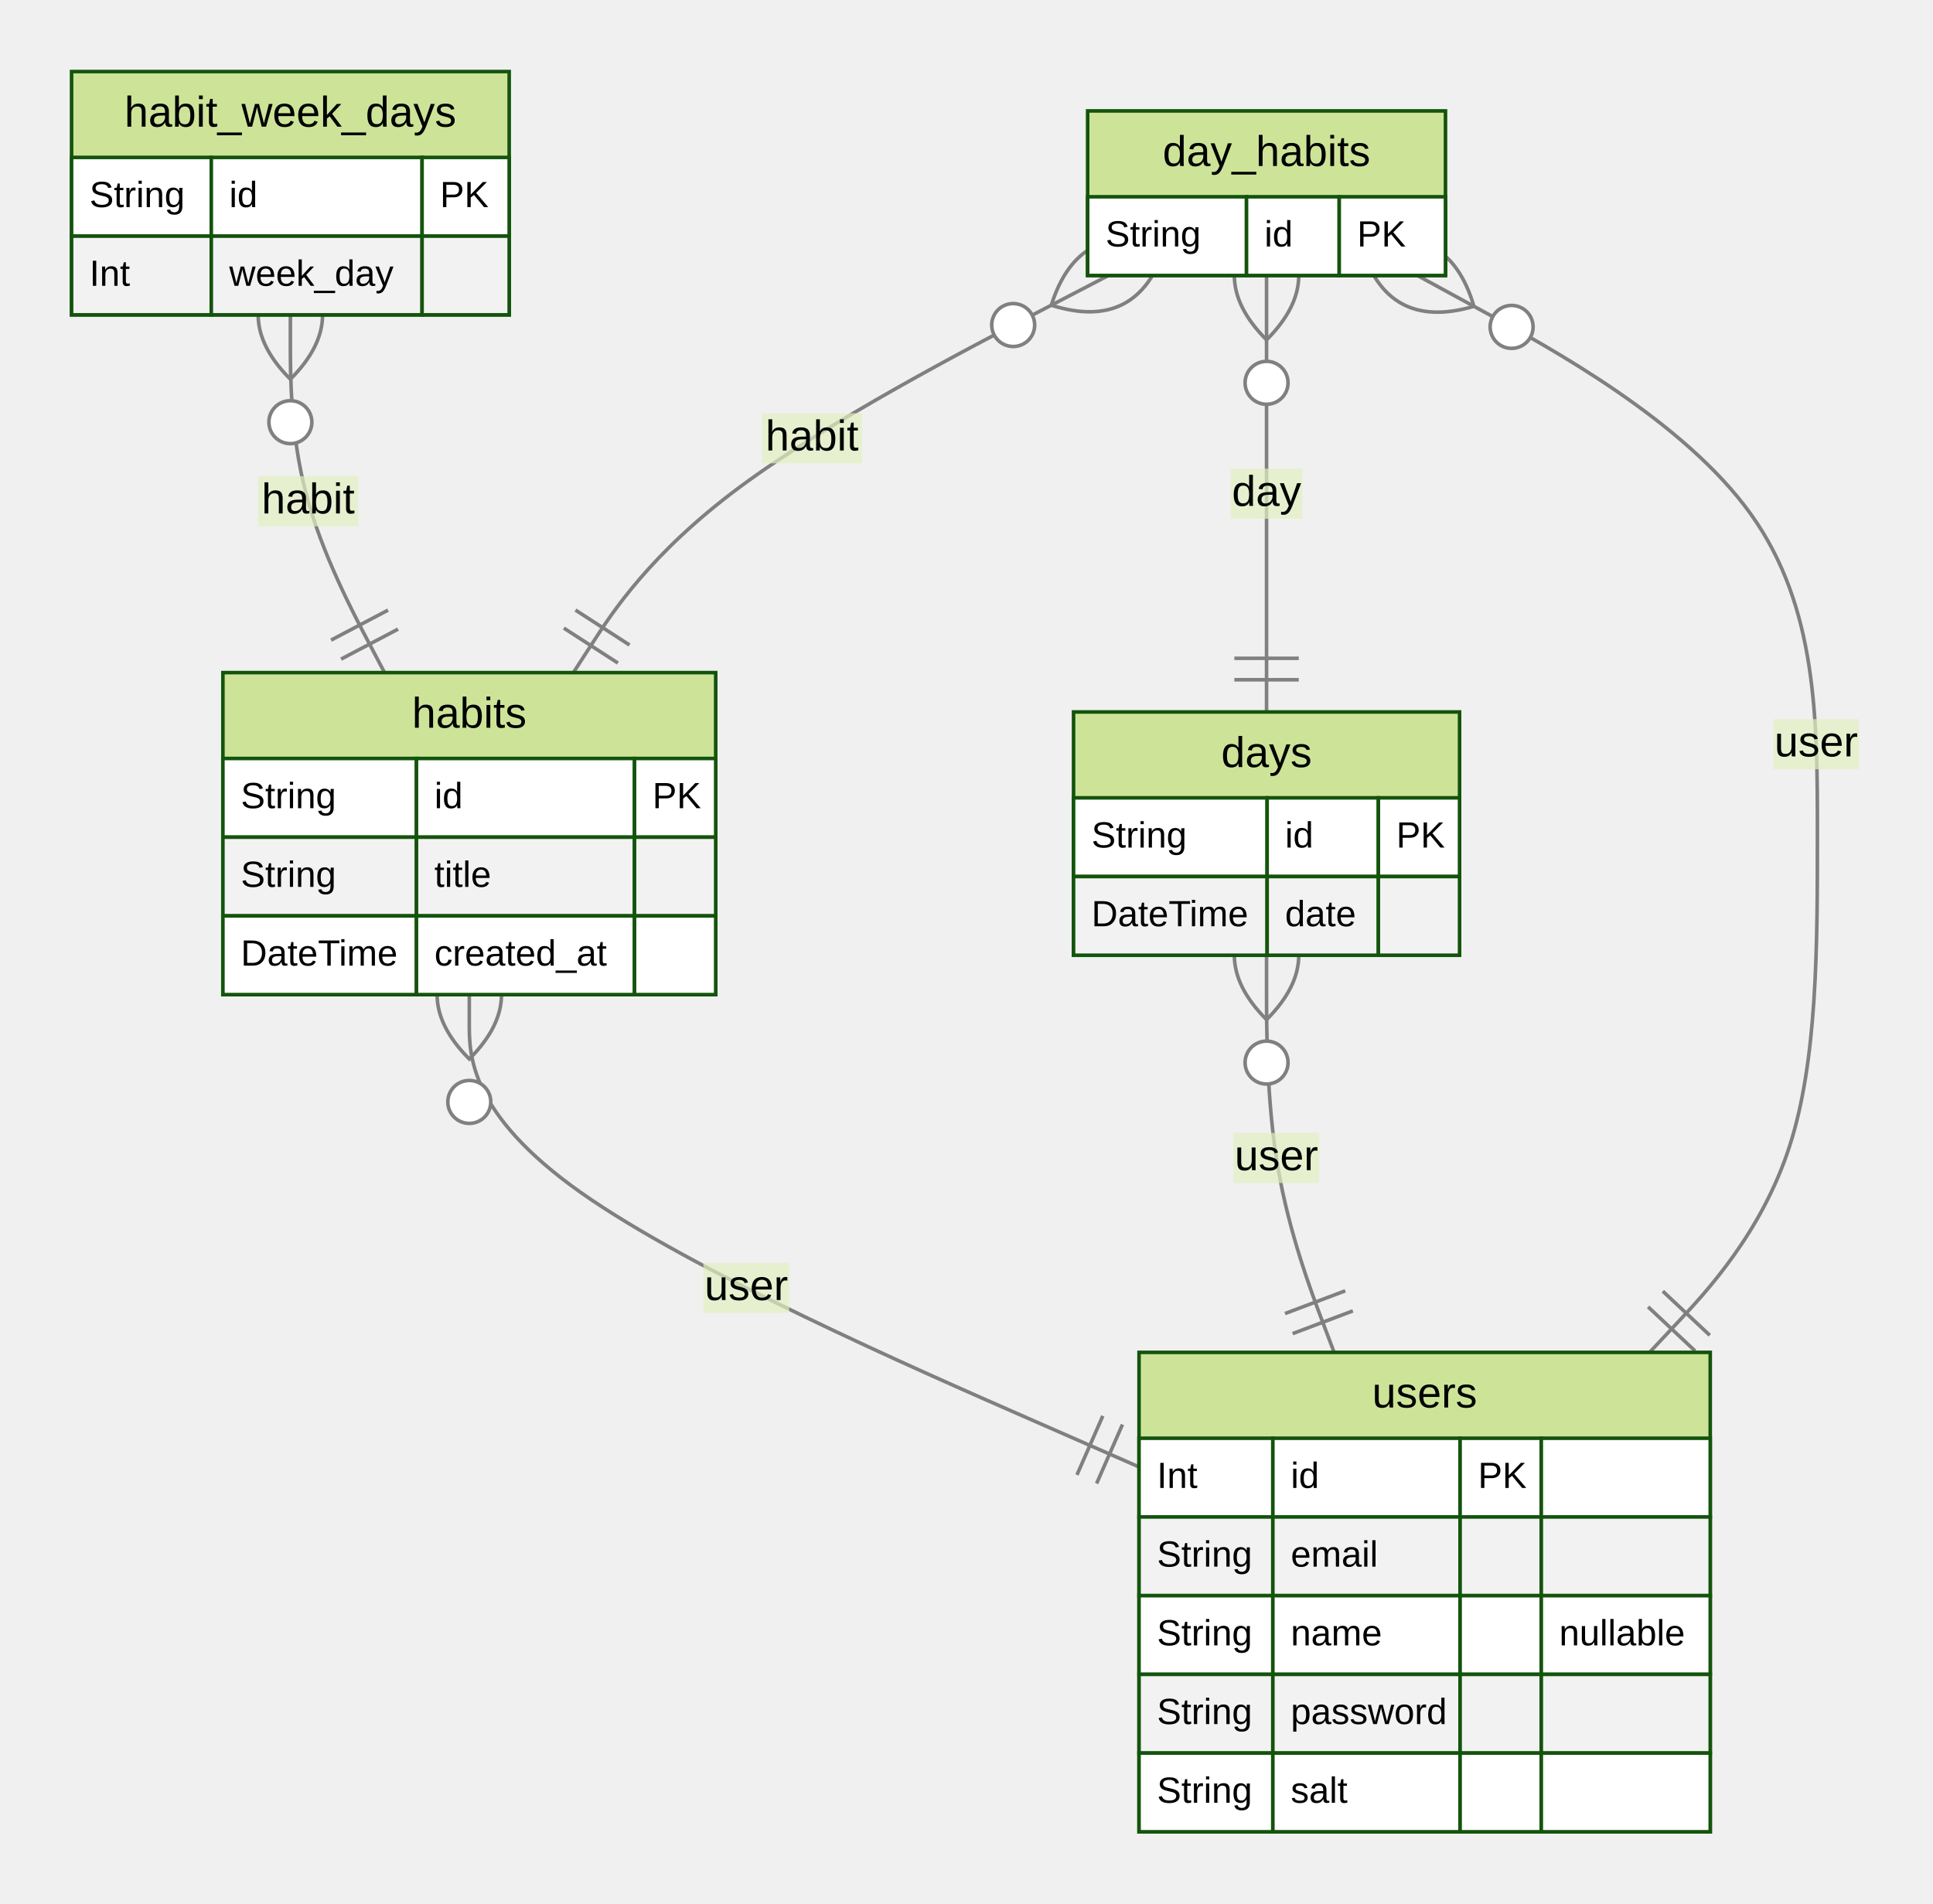
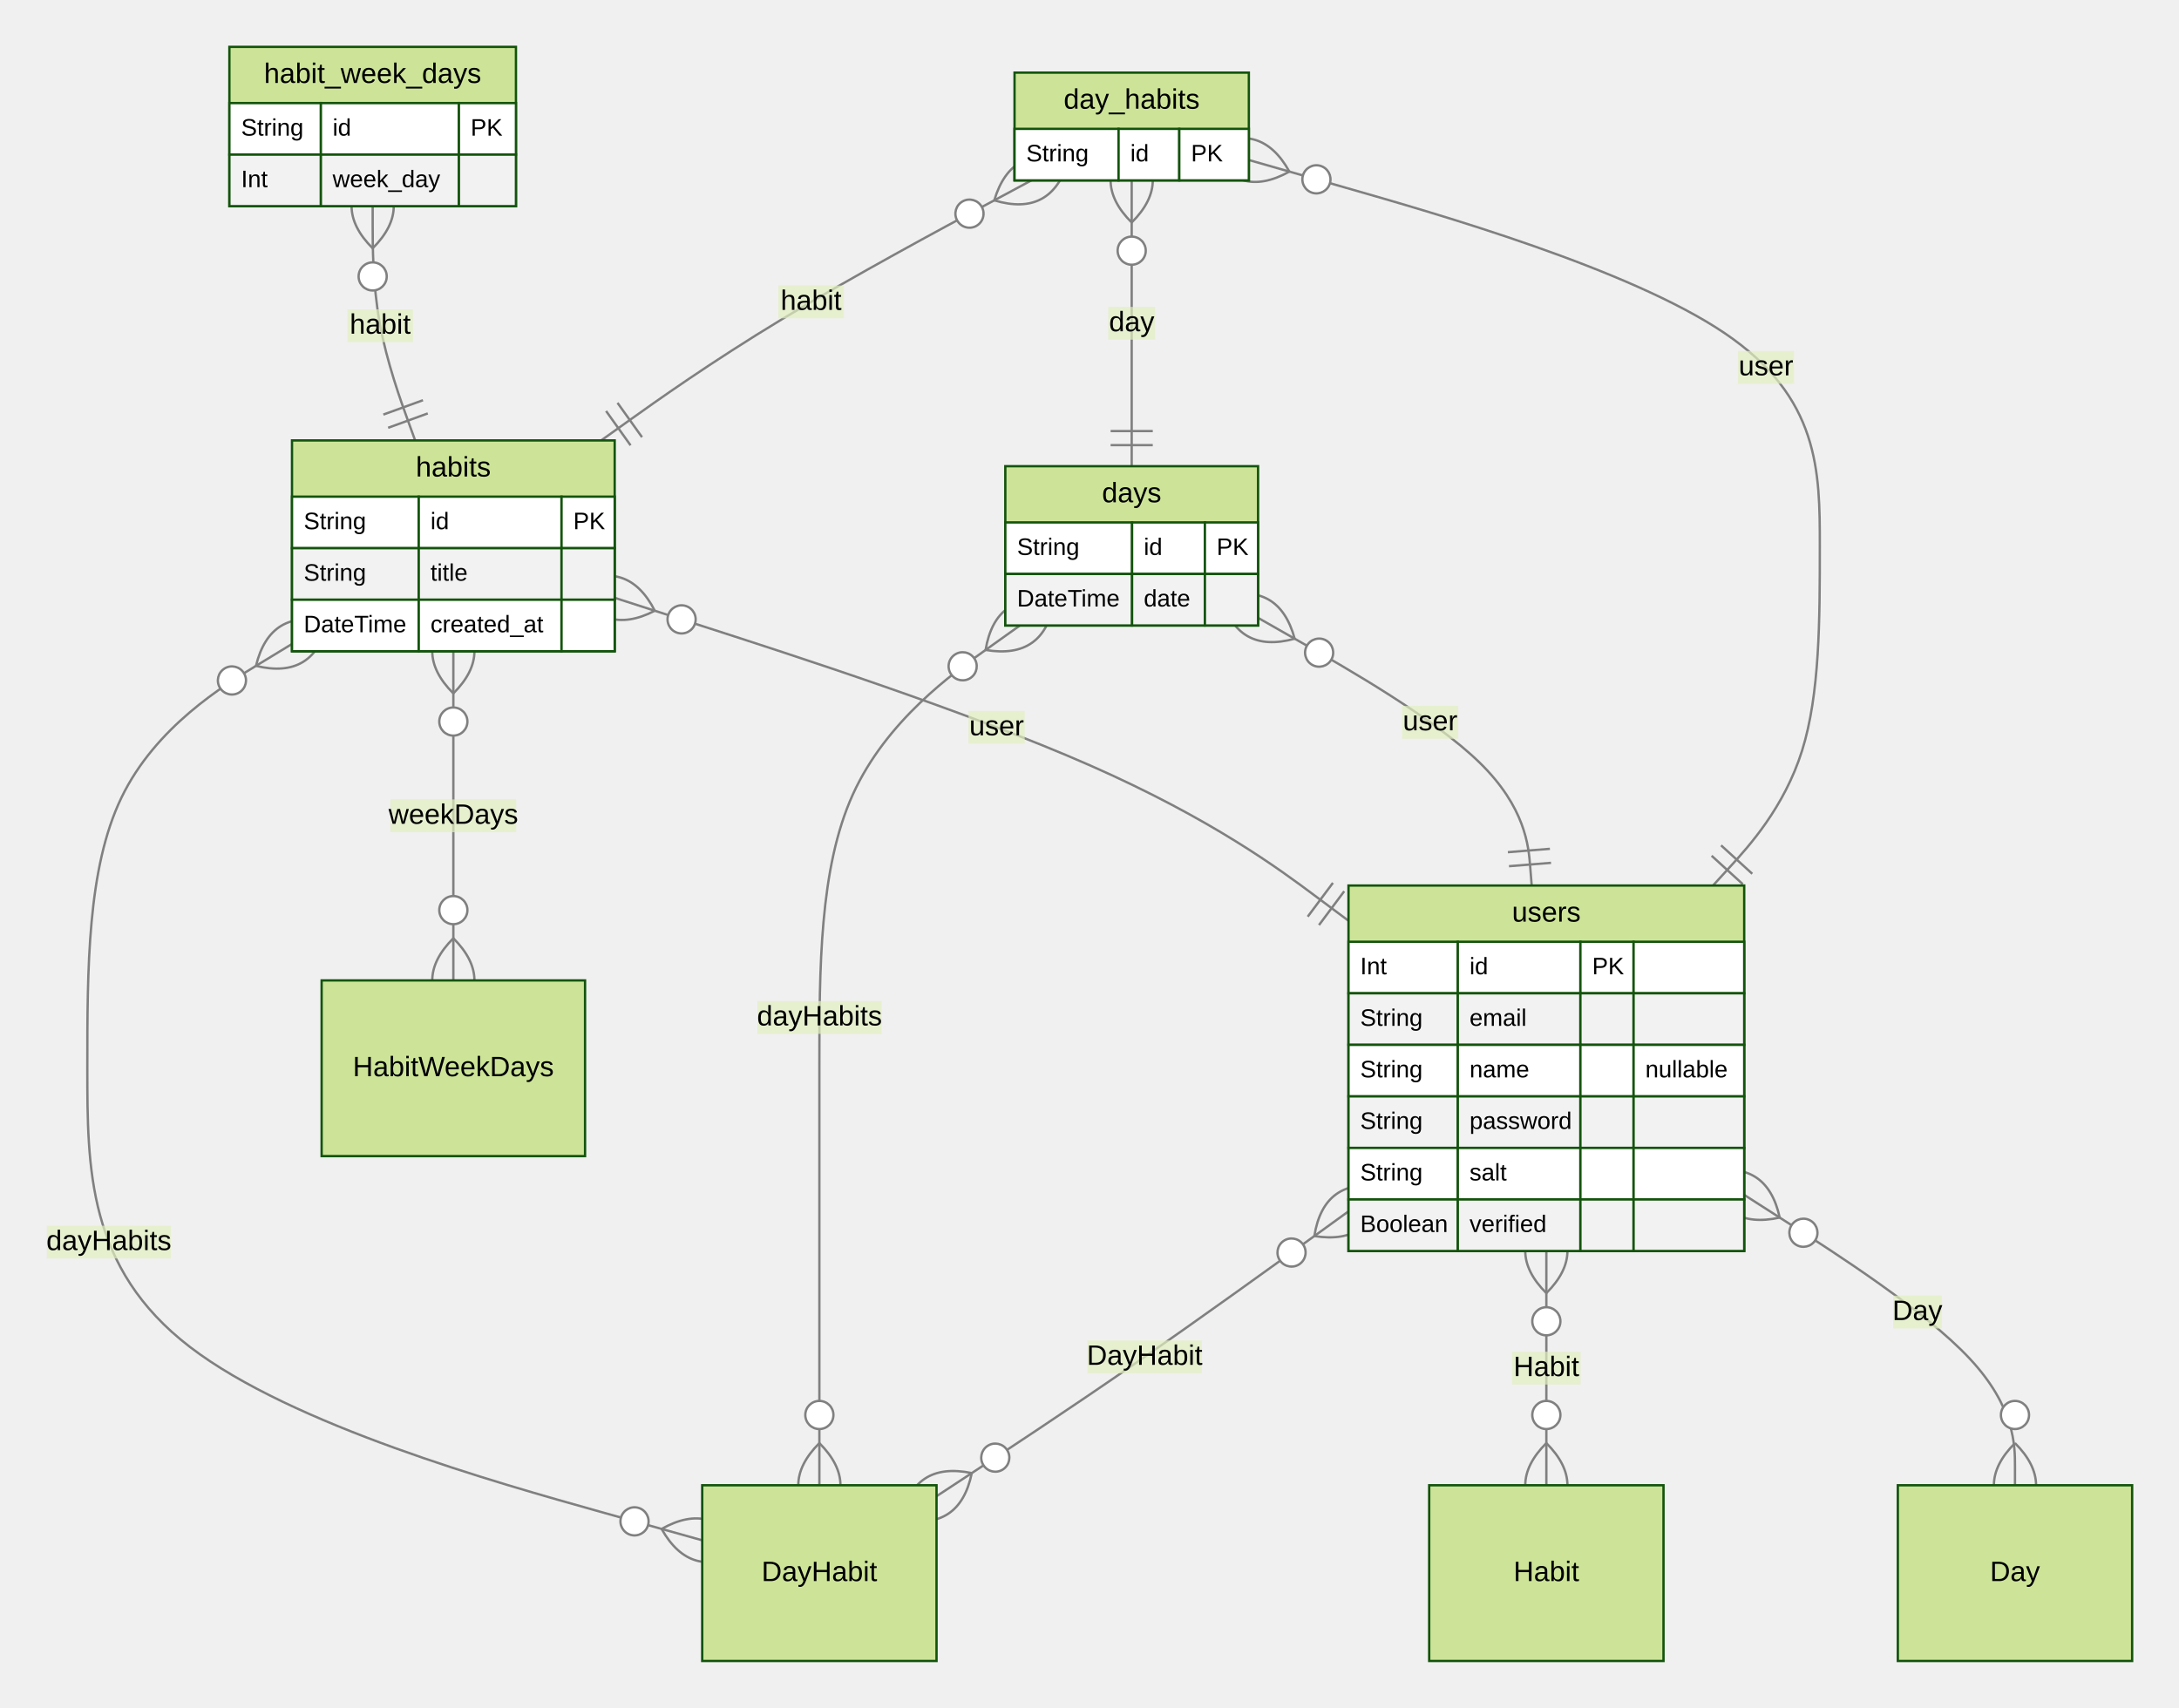
- <svg xmlns="http://www.w3.org/2000/svg" aria-roledescription="er" viewBox="0 0 540.178 532" style="max-width: 540.178px; background-color: white;" width="100%" id="mermaid-0">
+ <svg xmlns="http://www.w3.org/2000/svg" aria-roledescription="er" role="graphics-document document" viewBox="-77.902 0 929.947 729" style="max-width: 929.947px; background-color: white;" width="100%" id="mermaid-0">
  <style>#mermaid-0{font-family:"trebuchet ms",verdana,arial,sans-serif;font-size:16px;fill:#000000;}#mermaid-0 .error-icon{fill:#552222;}#mermaid-0 .error-text{fill:#552222;stroke:#552222;}#mermaid-0 .edge-thickness-normal{stroke-width:2px;}#mermaid-0 .edge-thickness-thick{stroke-width:3.5px;}#mermaid-0 .edge-pattern-solid{stroke-dasharray:0;}#mermaid-0 .edge-pattern-dashed{stroke-dasharray:3;}#mermaid-0 .edge-pattern-dotted{stroke-dasharray:2;}#mermaid-0 .marker{fill:#000000;stroke:#000000;}#mermaid-0 .marker.cross{stroke:#000000;}#mermaid-0 svg{font-family:"trebuchet ms",verdana,arial,sans-serif;font-size:16px;}#mermaid-0 .entityBox{fill:#cde498;stroke:#13540c;}#mermaid-0 .attributeBoxOdd{fill:#ffffff;stroke:#13540c;}#mermaid-0 .attributeBoxEven{fill:#f2f2f2;stroke:#13540c;}#mermaid-0 .relationshipLabelBox{fill:hsl(78.158, 58.462%, 84.51%);opacity:0.7;background-color:hsl(78.158, 58.462%, 84.51%);}#mermaid-0 .relationshipLabelBox rect{opacity:0.5;}#mermaid-0 .relationshipLine{stroke:#000000;}#mermaid-0 .entityTitleText{text-anchor:middle;font-size:18px;fill:#000000;}#mermaid-0 :root{--mermaid-font-family:"trebuchet ms",verdana,arial,sans-serif;}</style>
  <g />
  <defs>
    <marker orient="auto" markerHeight="18" markerWidth="18" refY="9" refX="0" id="ONLY_ONE_START">
      <path d="M9,0 L9,18 M15,0 L15,18" fill="none" stroke="gray" />
    </marker>
  </defs>
  <defs>
    <marker orient="auto" markerHeight="18" markerWidth="18" refY="9" refX="18" id="ONLY_ONE_END">
      <path d="M3,0 L3,18 M9,0 L9,18" fill="none" stroke="gray" />
    </marker>
  </defs>
  <defs>
    <marker orient="auto" markerHeight="18" markerWidth="30" refY="9" refX="0" id="ZERO_OR_ONE_START">
      <circle r="6" cy="9" cx="21" fill="white" stroke="gray" />
      <path d="M9,0 L9,18" fill="none" stroke="gray" />
    </marker>
  </defs>
  <defs>
    <marker orient="auto" markerHeight="18" markerWidth="30" refY="9" refX="30" id="ZERO_OR_ONE_END">
      <circle r="6" cy="9" cx="9" fill="white" stroke="gray" />
      <path d="M21,0 L21,18" fill="none" stroke="gray" />
    </marker>
  </defs>
  <defs>
    <marker orient="auto" markerHeight="36" markerWidth="45" refY="18" refX="18" id="ONE_OR_MORE_START">
      <path d="M0,18 Q 18,0 36,18 Q 18,36 0,18 M42,9 L42,27" fill="none" stroke="gray" />
    </marker>
  </defs>
  <defs>
    <marker orient="auto" markerHeight="36" markerWidth="45" refY="18" refX="27" id="ONE_OR_MORE_END">
      <path d="M3,9 L3,27 M9,18 Q27,0 45,18 Q27,36 9,18" fill="none" stroke="gray" />
    </marker>
  </defs>
  <defs>
    <marker orient="auto" markerHeight="36" markerWidth="57" refY="18" refX="18" id="ZERO_OR_MORE_START">
      <circle r="6" cy="18" cx="48" fill="white" stroke="gray" />
      <path d="M0,18 Q18,0 36,18 Q18,36 0,18" fill="none" stroke="gray" />
    </marker>
  </defs>
  <defs>
    <marker orient="auto" markerHeight="36" markerWidth="57" refY="18" refX="39" id="ZERO_OR_MORE_END">
      <circle r="6" cy="18" cx="9" fill="white" stroke="gray" />
      <path d="M21,18 Q39,0 57,18 Q39,36 21,18" fill="none" stroke="gray" />
    </marker>
  </defs>
-   <path style="stroke: gray; fill: none;" marker-start="url(#ZERO_OR_MORE_START)" marker-end="url(#ONLY_ONE_END)" d="M131.146,278L131.146,286.333C131.146,294.667,131.146,311.333,162.34,333.337C193.533,355.341,255.919,382.682,287.112,396.352L318.305,410.022" class="er relationshipLine" />
-   <path style="stroke: gray; fill: none;" marker-start="url(#ZERO_OR_MORE_START)" marker-end="url(#ONLY_ONE_END)" d="M81.146,88L81.146,96.333C81.146,104.667,81.146,121.333,85.532,138C89.918,154.667,98.69,171.333,103.076,179.667L107.462,188" class="er relationshipLine" />
-   <path style="stroke: gray; fill: none;" marker-start="url(#ZERO_OR_MORE_START)" marker-end="url(#ONLY_ONE_END)" d="M353.94,267L353.94,277.167C353.94,287.333,353.94,307.667,357.086,326.167C360.233,344.667,366.526,361.333,369.672,369.667L372.819,378" class="er relationshipLine" />
-   <path style="stroke: gray; fill: none;" marker-start="url(#ZERO_OR_MORE_START)" marker-end="url(#ONLY_ONE_END)" d="M353.94,77L353.94,87.167C353.94,97.333,353.94,117.667,353.94,138C353.94,158.333,353.94,178.667,353.94,188.833L353.94,199" class="er relationshipLine" />
-   <path style="stroke: gray; fill: none;" marker-start="url(#ZERO_OR_MORE_START)" marker-end="url(#ONLY_ONE_END)" d="M309.748,77L290.214,87.167C270.68,97.333,231.612,117.667,206.692,136.167C181.772,154.667,171.001,171.333,165.615,179.667L160.229,188" class="er relationshipLine" />
-   <path style="stroke: gray; fill: none;" marker-start="url(#ZERO_OR_MORE_START)" marker-end="url(#ONLY_ONE_END)" d="M396.089,77L414.72,87.167C433.351,97.333,470.613,117.667,489.244,143.667C507.875,169.667,507.875,201.333,507.875,233C507.875,264.667,507.875,296.333,500.057,320.5C492.239,344.667,476.604,361.333,468.787,369.667L460.969,378" class="er relationshipLine" />
-   <g transform="translate(62.28748,188 )" id="entity-habits-8168ec87-65cd-4c58-aa5a-8ceaa43975dc">
+   <path style="stroke: gray; fill: none;" marker-start="url(#ZERO_OR_MORE_START)" marker-end="url(#ZERO_OR_MORE_END)" d="M46.717,274.877L32.158,283.731C17.6,292.585,-11.517,310.292,-26.075,340.48C-40.634,370.667,-40.634,413.333,-40.634,456C-40.634,498.667,-40.634,541.333,3.103,574.916C46.839,608.499,134.313,632.998,178.049,645.247L221.786,657.496" class="er relationshipLine" />
+   <path style="stroke: gray; fill: none;" marker-start="url(#ZERO_OR_MORE_START)" marker-end="url(#ZERO_OR_MORE_END)" d="M115.576,278L115.576,286.333C115.576,294.667,115.576,311.333,115.576,334.75C115.576,358.167,115.576,388.333,115.576,403.417L115.576,418.5" class="er relationshipLine" />
+   <path style="stroke: gray; fill: none;" marker-start="url(#ZERO_OR_MORE_START)" marker-end="url(#ONLY_ONE_END)" d="M184.435,255.189L222.094,267.324C259.753,279.459,335.071,303.73,387.266,326.704C439.462,349.679,468.534,371.357,483.07,382.197L497.606,393.036" class="er relationshipLine" />
+   <path style="stroke: gray; fill: none;" marker-start="url(#ZERO_OR_MORE_START)" marker-end="url(#ONLY_ONE_END)" d="M81.146,88L81.146,96.333C81.146,104.667,81.146,121.333,84.167,138C87.187,154.667,93.227,171.333,96.247,179.667L99.267,188" class="er relationshipLine" />
+   <path style="stroke: gray; fill: none;" marker-start="url(#ZERO_OR_MORE_START)" marker-end="url(#ZERO_OR_MORE_END)" d="M357.373,267L343.109,277.167C328.844,287.333,300.315,307.667,286.051,339.167C271.786,370.667,271.786,413.333,271.786,456C271.786,498.667,271.786,541.333,271.786,571C271.786,600.667,271.786,617.333,271.786,625.667L271.786,634" class="er relationshipLine" />
+   <path style="stroke: gray; fill: none;" marker-start="url(#ZERO_OR_MORE_START)" marker-end="url(#ONLY_ONE_END)" d="M459.012,263.735L477.808,274.446C496.603,285.157,534.195,306.578,553.658,325.623C573.122,344.667,574.458,361.333,575.125,369.667L575.793,378" class="er relationshipLine" />
+   <path style="stroke: gray; fill: none;" marker-start="url(#ZERO_OR_MORE_START)" marker-end="url(#ONLY_ONE_END)" d="M405.078,77L405.078,87.167C405.078,97.333,405.078,117.667,405.078,138C405.078,158.333,405.078,178.667,405.078,188.833L405.078,199" class="er relationshipLine" />
+   <path style="stroke: gray; fill: none;" marker-start="url(#ZERO_OR_MORE_START)" marker-end="url(#ONLY_ONE_END)" d="M362.275,77L343.354,87.167C324.434,97.333,286.594,117.667,255.991,136.167C225.389,154.667,202.024,171.333,190.342,179.667L178.66,188" class="er relationshipLine" />
+   <path style="stroke: gray; fill: none;" marker-start="url(#ZERO_OR_MORE_START)" marker-end="url(#ONLY_ONE_END)" d="M455.078,68.302L495.69,79.918C536.303,91.534,617.528,114.767,658.141,142.217C698.753,169.667,698.753,201.333,698.753,233C698.753,264.667,698.753,296.333,691.155,320.5C683.557,344.667,668.36,361.333,660.762,369.667L653.164,378" class="er relationshipLine" />
+   <path style="stroke: gray; fill: none;" marker-start="url(#ZERO_OR_MORE_START)" marker-end="url(#ZERO_OR_MORE_END)" d="M582.045,534L582.045,542.333C582.045,550.667,582.045,567.333,582.045,584C582.045,600.667,582.045,617.333,582.045,625.667L582.045,634" class="er relationshipLine" />
+   <path style="stroke: gray; fill: none;" marker-start="url(#ZERO_OR_MORE_START)" marker-end="url(#ZERO_OR_MORE_END)" d="M497.606,517.074L482.185,528.229C466.763,539.383,435.921,561.691,406.617,581.959C377.314,602.226,349.55,620.452,335.668,629.564L321.786,638.677" class="er relationshipLine" />
+   <path style="stroke: gray; fill: none;" marker-start="url(#ZERO_OR_MORE_START)" marker-end="url(#ZERO_OR_MORE_END)" d="M666.484,510.041L685.744,522.367C705.004,534.694,743.525,559.347,762.785,580.007C782.045,600.667,782.045,617.333,782.045,625.667L782.045,634" class="er relationshipLine" />
+   <g transform="translate(46.71698,188 )" id="entity-habits-59333331-6c3a-54f1-a56e-d211c6383727">
    <rect height="90" width="137.718" y="0" x="0" class="er entityBox" />
-     <text style="dominant-baseline: middle; text-anchor: middle; font-size: 12px;" transform="translate(68.85901,12)" y="0" x="0" id="text-entity-habits-8168ec87-65cd-4c58-aa5a-8ceaa43975dc" class="er entityLabel">habits</text>
+     <text style="dominant-baseline: middle; text-anchor: middle; font-size: 12px;" transform="translate(68.85901,12)" y="0" x="0" id="text-entity-habits-59333331-6c3a-54f1-a56e-d211c6383727" class="er entityLabel">habits</text>
    <rect height="22" width="54.096" y="24" x="0" class="er attributeBoxOdd" />
-     <text style="dominant-baseline: middle; font-size: 10.2px;" transform="translate(5,35)" y="0" x="0" id="text-entity-habits-8168ec87-65cd-4c58-aa5a-8ceaa43975dc-attr-1-type" class="er entityLabel">String</text>
+     <text style="dominant-baseline: middle; font-size: 10.2px;" transform="translate(5,35)" y="0" x="0" id="text-entity-habits-59333331-6c3a-54f1-a56e-d211c6383727-attr-1-type" class="er entityLabel">String</text>
    <rect height="22" width="60.935" y="24" x="54.096" class="er attributeBoxOdd" />
-     <text style="dominant-baseline: middle; font-size: 10.2px;" transform="translate(59.09555,35)" y="0" x="0" id="text-entity-habits-8168ec87-65cd-4c58-aa5a-8ceaa43975dc-attr-1-name" class="er entityLabel">id</text>
+     <text style="dominant-baseline: middle; font-size: 10.2px;" transform="translate(59.09555,35)" y="0" x="0" id="text-entity-habits-59333331-6c3a-54f1-a56e-d211c6383727-attr-1-name" class="er entityLabel">id</text>
    <rect height="22" width="22.688" y="24" x="115.03" class="er attributeBoxOdd" />
-     <text style="dominant-baseline: middle; font-size: 10.2px;" transform="translate(120.0303,35)" y="0" x="0" id="text-entity-habits-8168ec87-65cd-4c58-aa5a-8ceaa43975dc-attr-1-key" class="er entityLabel">PK</text>
+     <text style="dominant-baseline: middle; font-size: 10.2px;" transform="translate(120.0303,35)" y="0" x="0" id="text-entity-habits-59333331-6c3a-54f1-a56e-d211c6383727-attr-1-key" class="er entityLabel">PK</text>
    <rect height="22" width="54.096" y="46" x="0" class="er attributeBoxEven" />
-     <text style="dominant-baseline: middle; font-size: 10.2px;" transform="translate(5,57)" y="0" x="0" id="text-entity-habits-8168ec87-65cd-4c58-aa5a-8ceaa43975dc-attr-2-type" class="er entityLabel">String</text>
+     <text style="dominant-baseline: middle; font-size: 10.2px;" transform="translate(5,57)" y="0" x="0" id="text-entity-habits-59333331-6c3a-54f1-a56e-d211c6383727-attr-2-type" class="er entityLabel">String</text>
    <rect height="22" width="60.935" y="46" x="54.096" class="er attributeBoxEven" />
-     <text style="dominant-baseline: middle; font-size: 10.2px;" transform="translate(59.09555,57)" y="0" x="0" id="text-entity-habits-8168ec87-65cd-4c58-aa5a-8ceaa43975dc-attr-2-name" class="er entityLabel">title</text>
+     <text style="dominant-baseline: middle; font-size: 10.2px;" transform="translate(59.09555,57)" y="0" x="0" id="text-entity-habits-59333331-6c3a-54f1-a56e-d211c6383727-attr-2-name" class="er entityLabel">title</text>
    <rect height="22" width="22.688" y="46" x="115.03" class="er attributeBoxEven" />
-     <text style="dominant-baseline: middle; font-size: 10.2px;" transform="translate(120.0303,57)" y="0" x="0" id="text-entity-habits-8168ec87-65cd-4c58-aa5a-8ceaa43975dc-attr-2-key" class="er entityLabel" />
+     <text style="dominant-baseline: middle; font-size: 10.2px;" transform="translate(120.0303,57)" y="0" x="0" id="text-entity-habits-59333331-6c3a-54f1-a56e-d211c6383727-attr-2-key" class="er entityLabel" />
    <rect height="22" width="54.096" y="68" x="0" class="er attributeBoxOdd" />
-     <text style="dominant-baseline: middle; font-size: 10.2px;" transform="translate(5,79)" y="0" x="0" id="text-entity-habits-8168ec87-65cd-4c58-aa5a-8ceaa43975dc-attr-3-type" class="er entityLabel">DateTime</text>
+     <text style="dominant-baseline: middle; font-size: 10.2px;" transform="translate(5,79)" y="0" x="0" id="text-entity-habits-59333331-6c3a-54f1-a56e-d211c6383727-attr-3-type" class="er entityLabel">DateTime</text>
    <rect height="22" width="60.935" y="68" x="54.096" class="er attributeBoxOdd" />
-     <text style="dominant-baseline: middle; font-size: 10.2px;" transform="translate(59.09555,79)" y="0" x="0" id="text-entity-habits-8168ec87-65cd-4c58-aa5a-8ceaa43975dc-attr-3-name" class="er entityLabel">created_at</text>
+     <text style="dominant-baseline: middle; font-size: 10.2px;" transform="translate(59.09555,79)" y="0" x="0" id="text-entity-habits-59333331-6c3a-54f1-a56e-d211c6383727-attr-3-name" class="er entityLabel">created_at</text>
    <rect height="22" width="22.688" y="68" x="115.03" class="er attributeBoxOdd" />
-     <text style="dominant-baseline: middle; font-size: 10.2px;" transform="translate(120.0303,79)" y="0" x="0" id="text-entity-habits-8168ec87-65cd-4c58-aa5a-8ceaa43975dc-attr-3-key" class="er entityLabel" />
-   </g>
-   <g transform="translate(20,20 )" id="entity-habitweekdays-ae2e36a5-06c2-463b-9e85-b0860d6f9f8c">
+     <text style="dominant-baseline: middle; font-size: 10.2px;" transform="translate(120.0303,79)" y="0" x="0" id="text-entity-habits-59333331-6c3a-54f1-a56e-d211c6383727-attr-3-key" class="er entityLabel" />
+   </g>
+   <g transform="translate(20,20 )" id="entity-habitweekdays-c488fb80-c3d4-506f-b902-5c8dc46a0a5a">
    <rect height="68" width="122.293" y="0" x="0" class="er entityBox" />
-     <text style="dominant-baseline: middle; text-anchor: middle; font-size: 12px;" transform="translate(61.14648,12)" y="0" x="0" id="text-entity-habitweekdays-ae2e36a5-06c2-463b-9e85-b0860d6f9f8c" class="er entityLabel">habit_week_days</text>
+     <text style="dominant-baseline: middle; text-anchor: middle; font-size: 12px;" transform="translate(61.14648,12)" y="0" x="0" id="text-entity-habitweekdays-c488fb80-c3d4-506f-b902-5c8dc46a0a5a" class="er entityLabel">habit_week_days</text>
    <rect height="22" width="39.048" y="24" x="0" class="er attributeBoxOdd" />
-     <text style="dominant-baseline: middle; font-size: 10.2px;" transform="translate(5,35)" y="0" x="0" id="text-entity-habitweekdays-ae2e36a5-06c2-463b-9e85-b0860d6f9f8c-attr-1-type" class="er entityLabel">String</text>
+     <text style="dominant-baseline: middle; font-size: 10.2px;" transform="translate(5,35)" y="0" x="0" id="text-entity-habitweekdays-c488fb80-c3d4-506f-b902-5c8dc46a0a5a-attr-1-type" class="er entityLabel">String</text>
    <rect height="22" width="58.904" y="24" x="39.048" class="er attributeBoxOdd" />
-     <text style="dominant-baseline: middle; font-size: 10.2px;" transform="translate(44.04844,35)" y="0" x="0" id="text-entity-habitweekdays-ae2e36a5-06c2-463b-9e85-b0860d6f9f8c-attr-1-name" class="er entityLabel">id</text>
+     <text style="dominant-baseline: middle; font-size: 10.2px;" transform="translate(44.04844,35)" y="0" x="0" id="text-entity-habitweekdays-c488fb80-c3d4-506f-b902-5c8dc46a0a5a-attr-1-name" class="er entityLabel">id</text>
    <rect height="22" width="24.34" y="24" x="97.953" class="er attributeBoxOdd" />
-     <text style="dominant-baseline: middle; font-size: 10.2px;" transform="translate(102.9529,35)" y="0" x="0" id="text-entity-habitweekdays-ae2e36a5-06c2-463b-9e85-b0860d6f9f8c-attr-1-key" class="er entityLabel">PK</text>
+     <text style="dominant-baseline: middle; font-size: 10.2px;" transform="translate(102.9529,35)" y="0" x="0" id="text-entity-habitweekdays-c488fb80-c3d4-506f-b902-5c8dc46a0a5a-attr-1-key" class="er entityLabel">PK</text>
    <rect height="22" width="39.048" y="46" x="0" class="er attributeBoxEven" />
-     <text style="dominant-baseline: middle; font-size: 10.2px;" transform="translate(5,57)" y="0" x="0" id="text-entity-habitweekdays-ae2e36a5-06c2-463b-9e85-b0860d6f9f8c-attr-2-type" class="er entityLabel">Int</text>
+     <text style="dominant-baseline: middle; font-size: 10.2px;" transform="translate(5,57)" y="0" x="0" id="text-entity-habitweekdays-c488fb80-c3d4-506f-b902-5c8dc46a0a5a-attr-2-type" class="er entityLabel">Int</text>
    <rect height="22" width="58.904" y="46" x="39.048" class="er attributeBoxEven" />
-     <text style="dominant-baseline: middle; font-size: 10.2px;" transform="translate(44.04844,57)" y="0" x="0" id="text-entity-habitweekdays-ae2e36a5-06c2-463b-9e85-b0860d6f9f8c-attr-2-name" class="er entityLabel">week_day</text>
+     <text style="dominant-baseline: middle; font-size: 10.2px;" transform="translate(44.04844,57)" y="0" x="0" id="text-entity-habitweekdays-c488fb80-c3d4-506f-b902-5c8dc46a0a5a-attr-2-name" class="er entityLabel">week_day</text>
    <rect height="22" width="24.34" y="46" x="97.953" class="er attributeBoxEven" />
-     <text style="dominant-baseline: middle; font-size: 10.2px;" transform="translate(102.9529,57)" y="0" x="0" id="text-entity-habitweekdays-ae2e36a5-06c2-463b-9e85-b0860d6f9f8c-attr-2-key" class="er entityLabel" />
-   </g>
-   <g transform="translate(300.0055,199 )" id="entity-days-c07ba20d-49cf-4c54-8582-65a3633adcab">
+     <text style="dominant-baseline: middle; font-size: 10.2px;" transform="translate(102.9529,57)" y="0" x="0" id="text-entity-habitweekdays-c488fb80-c3d4-506f-b902-5c8dc46a0a5a-attr-2-key" class="er entityLabel" />
+   </g>
+   <g transform="translate(351.1432,199 )" id="entity-days-1423ac63-3526-5a52-8359-97be9f67b867">
    <rect height="68" width="107.869" y="0" x="0" class="er entityBox" />
-     <text style="dominant-baseline: middle; text-anchor: middle; font-size: 12px;" transform="translate(53.93452,12)" y="0" x="0" id="text-entity-days-c07ba20d-49cf-4c54-8582-65a3633adcab" class="er entityLabel">days</text>
+     <text style="dominant-baseline: middle; text-anchor: middle; font-size: 12px;" transform="translate(53.93452,12)" y="0" x="0" id="text-entity-days-1423ac63-3526-5a52-8359-97be9f67b867" class="er entityLabel">days</text>
    <rect height="22" width="54.096" y="24" x="0" class="er attributeBoxOdd" />
-     <text style="dominant-baseline: middle; font-size: 10.2px;" transform="translate(5,35)" y="0" x="0" id="text-entity-days-c07ba20d-49cf-4c54-8582-65a3633adcab-attr-1-type" class="er entityLabel">String</text>
+     <text style="dominant-baseline: middle; font-size: 10.2px;" transform="translate(5,35)" y="0" x="0" id="text-entity-days-1423ac63-3526-5a52-8359-97be9f67b867-attr-1-type" class="er entityLabel">String</text>
    <rect height="22" width="31.086" y="24" x="54.096" class="er attributeBoxOdd" />
-     <text style="dominant-baseline: middle; font-size: 10.2px;" transform="translate(59.09555,35)" y="0" x="0" id="text-entity-days-c07ba20d-49cf-4c54-8582-65a3633adcab-attr-1-name" class="er entityLabel">id</text>
+     <text style="dominant-baseline: middle; font-size: 10.2px;" transform="translate(59.09555,35)" y="0" x="0" id="text-entity-days-1423ac63-3526-5a52-8359-97be9f67b867-attr-1-name" class="er entityLabel">id</text>
    <rect height="22" width="22.688" y="24" x="85.181" class="er attributeBoxOdd" />
-     <text style="dominant-baseline: middle; font-size: 10.2px;" transform="translate(90.18137,35)" y="0" x="0" id="text-entity-days-c07ba20d-49cf-4c54-8582-65a3633adcab-attr-1-key" class="er entityLabel">PK</text>
+     <text style="dominant-baseline: middle; font-size: 10.2px;" transform="translate(90.18137,35)" y="0" x="0" id="text-entity-days-1423ac63-3526-5a52-8359-97be9f67b867-attr-1-key" class="er entityLabel">PK</text>
    <rect height="22" width="54.096" y="46" x="0" class="er attributeBoxEven" />
-     <text style="dominant-baseline: middle; font-size: 10.2px;" transform="translate(5,57)" y="0" x="0" id="text-entity-days-c07ba20d-49cf-4c54-8582-65a3633adcab-attr-2-type" class="er entityLabel">DateTime</text>
+     <text style="dominant-baseline: middle; font-size: 10.2px;" transform="translate(5,57)" y="0" x="0" id="text-entity-days-1423ac63-3526-5a52-8359-97be9f67b867-attr-2-type" class="er entityLabel">DateTime</text>
    <rect height="22" width="31.086" y="46" x="54.096" class="er attributeBoxEven" />
-     <text style="dominant-baseline: middle; font-size: 10.2px;" transform="translate(59.09555,57)" y="0" x="0" id="text-entity-days-c07ba20d-49cf-4c54-8582-65a3633adcab-attr-2-name" class="er entityLabel">date</text>
+     <text style="dominant-baseline: middle; font-size: 10.2px;" transform="translate(59.09555,57)" y="0" x="0" id="text-entity-days-1423ac63-3526-5a52-8359-97be9f67b867-attr-2-name" class="er entityLabel">date</text>
    <rect height="22" width="22.688" y="46" x="85.181" class="er attributeBoxEven" />
-     <text style="dominant-baseline: middle; font-size: 10.2px;" transform="translate(90.18137,57)" y="0" x="0" id="text-entity-days-c07ba20d-49cf-4c54-8582-65a3633adcab-attr-2-key" class="er entityLabel" />
-   </g>
-   <g transform="translate(303.94,31 )" id="entity-dayhabits-0cd5d35a-4942-4d2c-a5a0-66a3ccf7d86a">
+     <text style="dominant-baseline: middle; font-size: 10.2px;" transform="translate(90.18137,57)" y="0" x="0" id="text-entity-days-1423ac63-3526-5a52-8359-97be9f67b867-attr-2-key" class="er entityLabel" />
+   </g>
+   <g transform="translate(355.0777,31 )" id="entity-dayhabits-469d66ca-4756-5919-88f9-7358685a3ac0">
    <rect height="46" width="100" y="0" x="0" class="er entityBox" />
-     <text style="dominant-baseline: middle; text-anchor: middle; font-size: 12px;" transform="translate(50,12)" y="0" x="0" id="text-entity-dayhabits-0cd5d35a-4942-4d2c-a5a0-66a3ccf7d86a" class="er entityLabel">day_habits</text>
+     <text style="dominant-baseline: middle; text-anchor: middle; font-size: 12px;" transform="translate(50,12)" y="0" x="0" id="text-entity-dayhabits-469d66ca-4756-5919-88f9-7358685a3ac0" class="er entityLabel">day_habits</text>
    <rect height="22" width="44.399" y="24" x="0" class="er attributeBoxOdd" />
-     <text style="dominant-baseline: middle; font-size: 10.2px;" transform="translate(5,35)" y="0" x="0" id="text-entity-dayhabits-0cd5d35a-4942-4d2c-a5a0-66a3ccf7d86a-attr-1-type" class="er entityLabel">String</text>
+     <text style="dominant-baseline: middle; font-size: 10.2px;" transform="translate(5,35)" y="0" x="0" id="text-entity-dayhabits-469d66ca-4756-5919-88f9-7358685a3ac0-attr-1-type" class="er entityLabel">String</text>
    <rect height="22" width="25.911" y="24" x="44.399" class="er attributeBoxOdd" />
-     <text style="dominant-baseline: middle; font-size: 10.2px;" transform="translate(49.39862,35)" y="0" x="0" id="text-entity-dayhabits-0cd5d35a-4942-4d2c-a5a0-66a3ccf7d86a-attr-1-name" class="er entityLabel">id</text>
+     <text style="dominant-baseline: middle; font-size: 10.2px;" transform="translate(49.39862,35)" y="0" x="0" id="text-entity-dayhabits-469d66ca-4756-5919-88f9-7358685a3ac0-attr-1-name" class="er entityLabel">id</text>
    <rect height="22" width="29.69" y="24" x="70.31" class="er attributeBoxOdd" />
-     <text style="dominant-baseline: middle; font-size: 10.2px;" transform="translate(75.30976,35)" y="0" x="0" id="text-entity-dayhabits-0cd5d35a-4942-4d2c-a5a0-66a3ccf7d86a-attr-1-key" class="er entityLabel">PK</text>
-   </g>
-   <g transform="translate(318.3046,378 )" id="entity-users-8077300a-9f07-429e-9bf9-7d88514c72dd">
-     <rect height="134" width="159.624" y="0" x="0" class="er entityBox" />
-     <text style="dominant-baseline: middle; text-anchor: middle; font-size: 12px;" transform="translate(79.81188,12)" y="0" x="0" id="text-entity-users-8077300a-9f07-429e-9bf9-7d88514c72dd" class="er entityLabel">users</text>
-     <rect height="22" width="37.396" y="24" x="0" class="er attributeBoxOdd" />
-     <text style="dominant-baseline: middle; font-size: 10.2px;" transform="translate(5,35)" y="0" x="0" id="text-entity-users-8077300a-9f07-429e-9bf9-7d88514c72dd-attr-1-type" class="er entityLabel">Int</text>
-     <rect height="22" width="52.327" y="24" x="37.396" class="er attributeBoxOdd" />
-     <text style="dominant-baseline: middle; font-size: 10.2px;" transform="translate(42.39606,35)" y="0" x="0" id="text-entity-users-8077300a-9f07-429e-9bf9-7d88514c72dd-attr-1-name" class="er entityLabel">id</text>
-     <rect height="22" width="22.688" y="24" x="89.724" class="er attributeBoxOdd" />
-     <text style="dominant-baseline: middle; font-size: 10.2px;" transform="translate(94.72354,35)" y="0" x="0" id="text-entity-users-8077300a-9f07-429e-9bf9-7d88514c72dd-attr-1-key" class="er entityLabel">PK</text>
-     <rect height="22" width="47.213" y="24" x="112.411" class="er attributeBoxOdd" />
-     <text style="dominant-baseline: middle; font-size: 10.2px;" transform="translate(117.4112,35)" y="0" x="0" id="text-entity-users-8077300a-9f07-429e-9bf9-7d88514c72dd-attr-1-comment" class="er entityLabel" />
-     <rect height="22" width="37.396" y="46" x="0" class="er attributeBoxEven" />
-     <text style="dominant-baseline: middle; font-size: 10.2px;" transform="translate(5,57)" y="0" x="0" id="text-entity-users-8077300a-9f07-429e-9bf9-7d88514c72dd-attr-2-type" class="er entityLabel">String</text>
-     <rect height="22" width="52.327" y="46" x="37.396" class="er attributeBoxEven" />
-     <text style="dominant-baseline: middle; font-size: 10.2px;" transform="translate(42.39606,57)" y="0" x="0" id="text-entity-users-8077300a-9f07-429e-9bf9-7d88514c72dd-attr-2-name" class="er entityLabel">email</text>
-     <rect height="22" width="22.688" y="46" x="89.724" class="er attributeBoxEven" />
-     <text style="dominant-baseline: middle; font-size: 10.2px;" transform="translate(94.72354,57)" y="0" x="0" id="text-entity-users-8077300a-9f07-429e-9bf9-7d88514c72dd-attr-2-key" class="er entityLabel" />
-     <rect height="22" width="47.213" y="46" x="112.411" class="er attributeBoxEven" />
-     <text style="dominant-baseline: middle; font-size: 10.2px;" transform="translate(117.4112,57)" y="0" x="0" id="text-entity-users-8077300a-9f07-429e-9bf9-7d88514c72dd-attr-2-comment" class="er entityLabel" />
-     <rect height="22" width="37.396" y="68" x="0" class="er attributeBoxOdd" />
-     <text style="dominant-baseline: middle; font-size: 10.2px;" transform="translate(5,79)" y="0" x="0" id="text-entity-users-8077300a-9f07-429e-9bf9-7d88514c72dd-attr-3-type" class="er entityLabel">String</text>
-     <rect height="22" width="52.327" y="68" x="37.396" class="er attributeBoxOdd" />
-     <text style="dominant-baseline: middle; font-size: 10.2px;" transform="translate(42.39606,79)" y="0" x="0" id="text-entity-users-8077300a-9f07-429e-9bf9-7d88514c72dd-attr-3-name" class="er entityLabel">name</text>
-     <rect height="22" width="22.688" y="68" x="89.724" class="er attributeBoxOdd" />
-     <text style="dominant-baseline: middle; font-size: 10.2px;" transform="translate(94.72354,79)" y="0" x="0" id="text-entity-users-8077300a-9f07-429e-9bf9-7d88514c72dd-attr-3-key" class="er entityLabel" />
-     <rect height="22" width="47.213" y="68" x="112.411" class="er attributeBoxOdd" />
-     <text style="dominant-baseline: middle; font-size: 10.2px;" transform="translate(117.4112,79)" y="0" x="0" id="text-entity-users-8077300a-9f07-429e-9bf9-7d88514c72dd-attr-3-comment" class="er entityLabel">nullable</text>
-     <rect height="22" width="37.396" y="90" x="0" class="er attributeBoxEven" />
-     <text style="dominant-baseline: middle; font-size: 10.2px;" transform="translate(5,101)" y="0" x="0" id="text-entity-users-8077300a-9f07-429e-9bf9-7d88514c72dd-attr-4-type" class="er entityLabel">String</text>
-     <rect height="22" width="52.327" y="90" x="37.396" class="er attributeBoxEven" />
-     <text style="dominant-baseline: middle; font-size: 10.2px;" transform="translate(42.39606,101)" y="0" x="0" id="text-entity-users-8077300a-9f07-429e-9bf9-7d88514c72dd-attr-4-name" class="er entityLabel">password</text>
-     <rect height="22" width="22.688" y="90" x="89.724" class="er attributeBoxEven" />
-     <text style="dominant-baseline: middle; font-size: 10.2px;" transform="translate(94.72354,101)" y="0" x="0" id="text-entity-users-8077300a-9f07-429e-9bf9-7d88514c72dd-attr-4-key" class="er entityLabel" />
-     <rect height="22" width="47.213" y="90" x="112.411" class="er attributeBoxEven" />
-     <text style="dominant-baseline: middle; font-size: 10.2px;" transform="translate(117.4112,101)" y="0" x="0" id="text-entity-users-8077300a-9f07-429e-9bf9-7d88514c72dd-attr-4-comment" class="er entityLabel" />
-     <rect height="22" width="37.396" y="112" x="0" class="er attributeBoxOdd" />
-     <text style="dominant-baseline: middle; font-size: 10.2px;" transform="translate(5,123)" y="0" x="0" id="text-entity-users-8077300a-9f07-429e-9bf9-7d88514c72dd-attr-5-type" class="er entityLabel">String</text>
-     <rect height="22" width="52.327" y="112" x="37.396" class="er attributeBoxOdd" />
-     <text style="dominant-baseline: middle; font-size: 10.2px;" transform="translate(42.39606,123)" y="0" x="0" id="text-entity-users-8077300a-9f07-429e-9bf9-7d88514c72dd-attr-5-name" class="er entityLabel">salt</text>
-     <rect height="22" width="22.688" y="112" x="89.724" class="er attributeBoxOdd" />
-     <text style="dominant-baseline: middle; font-size: 10.2px;" transform="translate(94.72354,123)" y="0" x="0" id="text-entity-users-8077300a-9f07-429e-9bf9-7d88514c72dd-attr-5-key" class="er entityLabel" />
-     <rect height="22" width="47.213" y="112" x="112.411" class="er attributeBoxOdd" />
-     <text style="dominant-baseline: middle; font-size: 10.2px;" transform="translate(117.4112,123)" y="0" x="0" id="text-entity-users-8077300a-9f07-429e-9bf9-7d88514c72dd-attr-5-comment" class="er entityLabel" />
-   </g>
-   <rect height="14" width="23.959" y="352.974" x="196.571" class="er relationshipLabelBox" />
-   <text style="text-anchor: middle; dominant-baseline: middle; font-size: 12px;" y="359.974" x="208.55" id="rel1" class="er relationshipLabel">user</text>
-   <rect height="14" width="27.969" y="133.109" x="72.126" class="er relationshipLabelBox" />
-   <text style="text-anchor: middle; dominant-baseline: middle; font-size: 12px;" y="140.109" x="86.11" id="rel2" class="er relationshipLabel">habit</text>
-   <rect height="14" width="23.959" y="316.669" x="344.703" class="er relationshipLabelBox" />
-   <text style="text-anchor: middle; dominant-baseline: middle; font-size: 12px;" y="323.669" x="356.682" id="rel3" class="er relationshipLabel">user</text>
-   <rect height="14" width="19.99" y="131" x="343.945" class="er relationshipLabelBox" />
-   <text style="text-anchor: middle; dominant-baseline: middle; font-size: 12px;" y="138" x="353.94" id="rel4" class="er relationshipLabel">day</text>
-   <rect height="14" width="27.969" y="115.503" x="212.937" class="er relationshipLabelBox" />
-   <text style="text-anchor: middle; dominant-baseline: middle; font-size: 12px;" y="122.503" x="226.921" id="rel5" class="er relationshipLabel">habit</text>
-   <rect height="14" width="23.959" y="201.013" x="495.552" class="er relationshipLabelBox" />
-   <text style="text-anchor: middle; dominant-baseline: middle; font-size: 12px;" y="208.013" x="507.531" id="rel6" class="er relationshipLabel">user</text>
+     <text style="dominant-baseline: middle; font-size: 10.2px;" transform="translate(75.30976,35)" y="0" x="0" id="text-entity-dayhabits-469d66ca-4756-5919-88f9-7358685a3ac0-attr-1-key" class="er entityLabel">PK</text>
+   </g>
+   <g transform="translate(497.6063,378 )" id="entity-users-33ae1e26-be31-5c1d-bf65-e859e9d0308e">
+     <rect height="156" width="168.877" y="0" x="0" class="er entityBox" />
+     <text style="dominant-baseline: middle; text-anchor: middle; font-size: 12px;" transform="translate(84.43873,12)" y="0" x="0" id="text-entity-users-33ae1e26-be31-5c1d-bf65-e859e9d0308e" class="er entityLabel">users</text>
+     <rect height="22" width="46.65" y="24" x="0" class="er attributeBoxOdd" />
+     <text style="dominant-baseline: middle; font-size: 10.2px;" transform="translate(5,35)" y="0" x="0" id="text-entity-users-33ae1e26-be31-5c1d-bf65-e859e9d0308e-attr-1-type" class="er entityLabel">Int</text>
+     <rect height="22" width="52.327" y="24" x="46.65" class="er attributeBoxOdd" />
+     <text style="dominant-baseline: middle; font-size: 10.2px;" transform="translate(51.64975,35)" y="0" x="0" id="text-entity-users-33ae1e26-be31-5c1d-bf65-e859e9d0308e-attr-1-name" class="er entityLabel">id</text>
+     <rect height="22" width="22.688" y="24" x="98.977" class="er attributeBoxOdd" />
+     <text style="dominant-baseline: middle; font-size: 10.2px;" transform="translate(103.9772,35)" y="0" x="0" id="text-entity-users-33ae1e26-be31-5c1d-bf65-e859e9d0308e-attr-1-key" class="er entityLabel">PK</text>
+     <rect height="22" width="47.213" y="24" x="121.665" class="er attributeBoxOdd" />
+     <text style="dominant-baseline: middle; font-size: 10.2px;" transform="translate(126.6649,35)" y="0" x="0" id="text-entity-users-33ae1e26-be31-5c1d-bf65-e859e9d0308e-attr-1-comment" class="er entityLabel" />
+     <rect height="22" width="46.65" y="46" x="0" class="er attributeBoxEven" />
+     <text style="dominant-baseline: middle; font-size: 10.2px;" transform="translate(5,57)" y="0" x="0" id="text-entity-users-33ae1e26-be31-5c1d-bf65-e859e9d0308e-attr-2-type" class="er entityLabel">String</text>
+     <rect height="22" width="52.327" y="46" x="46.65" class="er attributeBoxEven" />
+     <text style="dominant-baseline: middle; font-size: 10.2px;" transform="translate(51.64975,57)" y="0" x="0" id="text-entity-users-33ae1e26-be31-5c1d-bf65-e859e9d0308e-attr-2-name" class="er entityLabel">email</text>
+     <rect height="22" width="22.688" y="46" x="98.977" class="er attributeBoxEven" />
+     <text style="dominant-baseline: middle; font-size: 10.2px;" transform="translate(103.9772,57)" y="0" x="0" id="text-entity-users-33ae1e26-be31-5c1d-bf65-e859e9d0308e-attr-2-key" class="er entityLabel" />
+     <rect height="22" width="47.213" y="46" x="121.665" class="er attributeBoxEven" />
+     <text style="dominant-baseline: middle; font-size: 10.2px;" transform="translate(126.6649,57)" y="0" x="0" id="text-entity-users-33ae1e26-be31-5c1d-bf65-e859e9d0308e-attr-2-comment" class="er entityLabel" />
+     <rect height="22" width="46.65" y="68" x="0" class="er attributeBoxOdd" />
+     <text style="dominant-baseline: middle; font-size: 10.2px;" transform="translate(5,79)" y="0" x="0" id="text-entity-users-33ae1e26-be31-5c1d-bf65-e859e9d0308e-attr-3-type" class="er entityLabel">String</text>
+     <rect height="22" width="52.327" y="68" x="46.65" class="er attributeBoxOdd" />
+     <text style="dominant-baseline: middle; font-size: 10.2px;" transform="translate(51.64975,79)" y="0" x="0" id="text-entity-users-33ae1e26-be31-5c1d-bf65-e859e9d0308e-attr-3-name" class="er entityLabel">name</text>
+     <rect height="22" width="22.688" y="68" x="98.977" class="er attributeBoxOdd" />
+     <text style="dominant-baseline: middle; font-size: 10.2px;" transform="translate(103.9772,79)" y="0" x="0" id="text-entity-users-33ae1e26-be31-5c1d-bf65-e859e9d0308e-attr-3-key" class="er entityLabel" />
+     <rect height="22" width="47.213" y="68" x="121.665" class="er attributeBoxOdd" />
+     <text style="dominant-baseline: middle; font-size: 10.2px;" transform="translate(126.6649,79)" y="0" x="0" id="text-entity-users-33ae1e26-be31-5c1d-bf65-e859e9d0308e-attr-3-comment" class="er entityLabel">nullable</text>
+     <rect height="22" width="46.65" y="90" x="0" class="er attributeBoxEven" />
+     <text style="dominant-baseline: middle; font-size: 10.2px;" transform="translate(5,101)" y="0" x="0" id="text-entity-users-33ae1e26-be31-5c1d-bf65-e859e9d0308e-attr-4-type" class="er entityLabel">String</text>
+     <rect height="22" width="52.327" y="90" x="46.65" class="er attributeBoxEven" />
+     <text style="dominant-baseline: middle; font-size: 10.2px;" transform="translate(51.64975,101)" y="0" x="0" id="text-entity-users-33ae1e26-be31-5c1d-bf65-e859e9d0308e-attr-4-name" class="er entityLabel">password</text>
+     <rect height="22" width="22.688" y="90" x="98.977" class="er attributeBoxEven" />
+     <text style="dominant-baseline: middle; font-size: 10.2px;" transform="translate(103.9772,101)" y="0" x="0" id="text-entity-users-33ae1e26-be31-5c1d-bf65-e859e9d0308e-attr-4-key" class="er entityLabel" />
+     <rect height="22" width="47.213" y="90" x="121.665" class="er attributeBoxEven" />
+     <text style="dominant-baseline: middle; font-size: 10.2px;" transform="translate(126.6649,101)" y="0" x="0" id="text-entity-users-33ae1e26-be31-5c1d-bf65-e859e9d0308e-attr-4-comment" class="er entityLabel" />
+     <rect height="22" width="46.65" y="112" x="0" class="er attributeBoxOdd" />
+     <text style="dominant-baseline: middle; font-size: 10.2px;" transform="translate(5,123)" y="0" x="0" id="text-entity-users-33ae1e26-be31-5c1d-bf65-e859e9d0308e-attr-5-type" class="er entityLabel">String</text>
+     <rect height="22" width="52.327" y="112" x="46.65" class="er attributeBoxOdd" />
+     <text style="dominant-baseline: middle; font-size: 10.2px;" transform="translate(51.64975,123)" y="0" x="0" id="text-entity-users-33ae1e26-be31-5c1d-bf65-e859e9d0308e-attr-5-name" class="er entityLabel">salt</text>
+     <rect height="22" width="22.688" y="112" x="98.977" class="er attributeBoxOdd" />
+     <text style="dominant-baseline: middle; font-size: 10.2px;" transform="translate(103.9772,123)" y="0" x="0" id="text-entity-users-33ae1e26-be31-5c1d-bf65-e859e9d0308e-attr-5-key" class="er entityLabel" />
+     <rect height="22" width="47.213" y="112" x="121.665" class="er attributeBoxOdd" />
+     <text style="dominant-baseline: middle; font-size: 10.2px;" transform="translate(126.6649,123)" y="0" x="0" id="text-entity-users-33ae1e26-be31-5c1d-bf65-e859e9d0308e-attr-5-comment" class="er entityLabel" />
+     <rect height="22" width="46.65" y="134" x="0" class="er attributeBoxEven" />
+     <text style="dominant-baseline: middle; font-size: 10.2px;" transform="translate(5,145)" y="0" x="0" id="text-entity-users-33ae1e26-be31-5c1d-bf65-e859e9d0308e-attr-6-type" class="er entityLabel">Boolean</text>
+     <rect height="22" width="52.327" y="134" x="46.65" class="er attributeBoxEven" />
+     <text style="dominant-baseline: middle; font-size: 10.2px;" transform="translate(51.64975,145)" y="0" x="0" id="text-entity-users-33ae1e26-be31-5c1d-bf65-e859e9d0308e-attr-6-name" class="er entityLabel">verified</text>
+     <rect height="22" width="22.688" y="134" x="98.977" class="er attributeBoxEven" />
+     <text style="dominant-baseline: middle; font-size: 10.2px;" transform="translate(103.9772,145)" y="0" x="0" id="text-entity-users-33ae1e26-be31-5c1d-bf65-e859e9d0308e-attr-6-key" class="er entityLabel" />
+     <rect height="22" width="47.213" y="134" x="121.665" class="er attributeBoxEven" />
+     <text style="dominant-baseline: middle; font-size: 10.2px;" transform="translate(126.6649,145)" y="0" x="0" id="text-entity-users-33ae1e26-be31-5c1d-bf65-e859e9d0308e-attr-6-comment" class="er entityLabel" />
+   </g>
+   <g transform="translate(221.7859,634 )" id="entity-DayHabit-5ce25473-23d3-58c3-9cc5-32233c8c58f9">
+     <rect height="75" width="100" y="0" x="0" class="er entityBox" />
+     <text style="dominant-baseline: middle; text-anchor: middle; font-size: 12px;" transform="translate(50,37.5)" y="0" x="0" id="text-entity-DayHabit-5ce25473-23d3-58c3-9cc5-32233c8c58f9" class="er entityLabel">DayHabit</text>
+   </g>
+   <g transform="translate(59.36603,418.5 )" id="entity-HabitWeekDays-fb0bb2ac-dc87-539a-bfb2-12a56bcecb4e">
+     <rect height="75" width="112.42" y="0" x="0" class="er entityBox" />
+     <text style="dominant-baseline: middle; text-anchor: middle; font-size: 12px;" transform="translate(56.20996,37.5)" y="0" x="0" id="text-entity-HabitWeekDays-fb0bb2ac-dc87-539a-bfb2-12a56bcecb4e" class="er entityLabel">HabitWeekDays</text>
+   </g>
+   <g transform="translate(532.045,634 )" id="entity-Habit-9f611293-fb4e-574e-88c9-ffe07f9dfec7">
+     <rect height="75" width="100" y="0" x="0" class="er entityBox" />
+     <text style="dominant-baseline: middle; text-anchor: middle; font-size: 12px;" transform="translate(50,37.5)" y="0" x="0" id="text-entity-Habit-9f611293-fb4e-574e-88c9-ffe07f9dfec7" class="er entityLabel">Habit</text>
+   </g>
+   <g transform="translate(732.045,634 )" id="entity-Day-9ea0cc54-f82e-59e2-b538-e90e302bfc1e">
+     <rect height="75" width="100" y="0" x="0" class="er entityBox" />
+     <text style="dominant-baseline: middle; text-anchor: middle; font-size: 12px;" transform="translate(50,37.5)" y="0" x="0" id="text-entity-Day-9ea0cc54-f82e-59e2-b538-e90e302bfc1e" class="er entityLabel">Day</text>
+   </g>
+   <rect height="14" width="52.93" y="523.205" x="-57.902" class="er relationshipLabelBox" />
+   <text style="text-anchor: middle; dominant-baseline: middle; font-size: 12px;" y="530.205" x="-31.437" id="rel1" class="er relationshipLabel">dayHabits</text>
+   <rect height="14" width="53.654" y="341.25" x="88.749" class="er relationshipLabelBox" />
+   <text style="text-anchor: middle; dominant-baseline: middle; font-size: 12px;" y="348.25" x="115.576" id="rel2" class="er relationshipLabel">weekDays</text>
+   <rect height="14" width="23.959" y="303.467" x="335.449" class="er relationshipLabelBox" />
+   <text style="text-anchor: middle; dominant-baseline: middle; font-size: 12px;" y="310.467" x="347.428" id="rel3" class="er relationshipLabel">user</text>
+   <rect height="14" width="27.969" y="132.048" x="70.376" class="er relationshipLabelBox" />
+   <text style="text-anchor: middle; dominant-baseline: middle; font-size: 12px;" y="139.048" x="84.361" id="rel4" class="er relationshipLabel">habit</text>
+   <rect height="14" width="52.93" y="427.315" x="245.391" class="er relationshipLabelBox" />
+   <text style="text-anchor: middle; dominant-baseline: middle; font-size: 12px;" y="434.315" x="271.856" id="rel5" class="er relationshipLabel">dayHabits</text>
+   <rect height="14" width="23.959" y="301.345" x="520.475" class="er relationshipLabelBox" />
+   <text style="text-anchor: middle; dominant-baseline: middle; font-size: 12px;" y="308.345" x="532.455" id="rel6" class="er relationshipLabel">user</text>
+   <rect height="14" width="19.99" y="131" x="395.083" class="er relationshipLabelBox" />
+   <text style="text-anchor: middle; dominant-baseline: middle; font-size: 12px;" y="138" x="405.078" id="rel7" class="er relationshipLabel">day</text>
+   <rect height="14" width="27.969" y="121.875" x="254.269" class="er relationshipLabelBox" />
+   <text style="text-anchor: middle; dominant-baseline: middle; font-size: 12px;" y="128.875" x="268.253" id="rel8" class="er relationshipLabel">habit</text>
+   <rect height="14" width="23.959" y="149.816" x="663.799" class="er relationshipLabelBox" />
+   <text style="text-anchor: middle; dominant-baseline: middle; font-size: 12px;" y="156.816" x="675.778" id="rel9" class="er relationshipLabel">user</text>
+   <rect height="14" width="29.264" y="577" x="567.413" class="er relationshipLabelBox" />
+   <text style="text-anchor: middle; dominant-baseline: middle; font-size: 12px;" y="584" x="582.045" id="rel10" class="er relationshipLabel">Habit</text>
+   <rect height="14" width="48.846" y="572.193" x="386.183" class="er relationshipLabelBox" />
+   <text style="text-anchor: middle; dominant-baseline: middle; font-size: 12px;" y="579.193" x="410.606" id="rel11" class="er relationshipLabel">DayHabit</text>
+   <rect height="14" width="20.664" y="553.067" x="730.057" class="er relationshipLabelBox" />
+   <text style="text-anchor: middle; dominant-baseline: middle; font-size: 12px;" y="560.067" x="740.389" id="rel12" class="er relationshipLabel">Day</text>
</svg>
